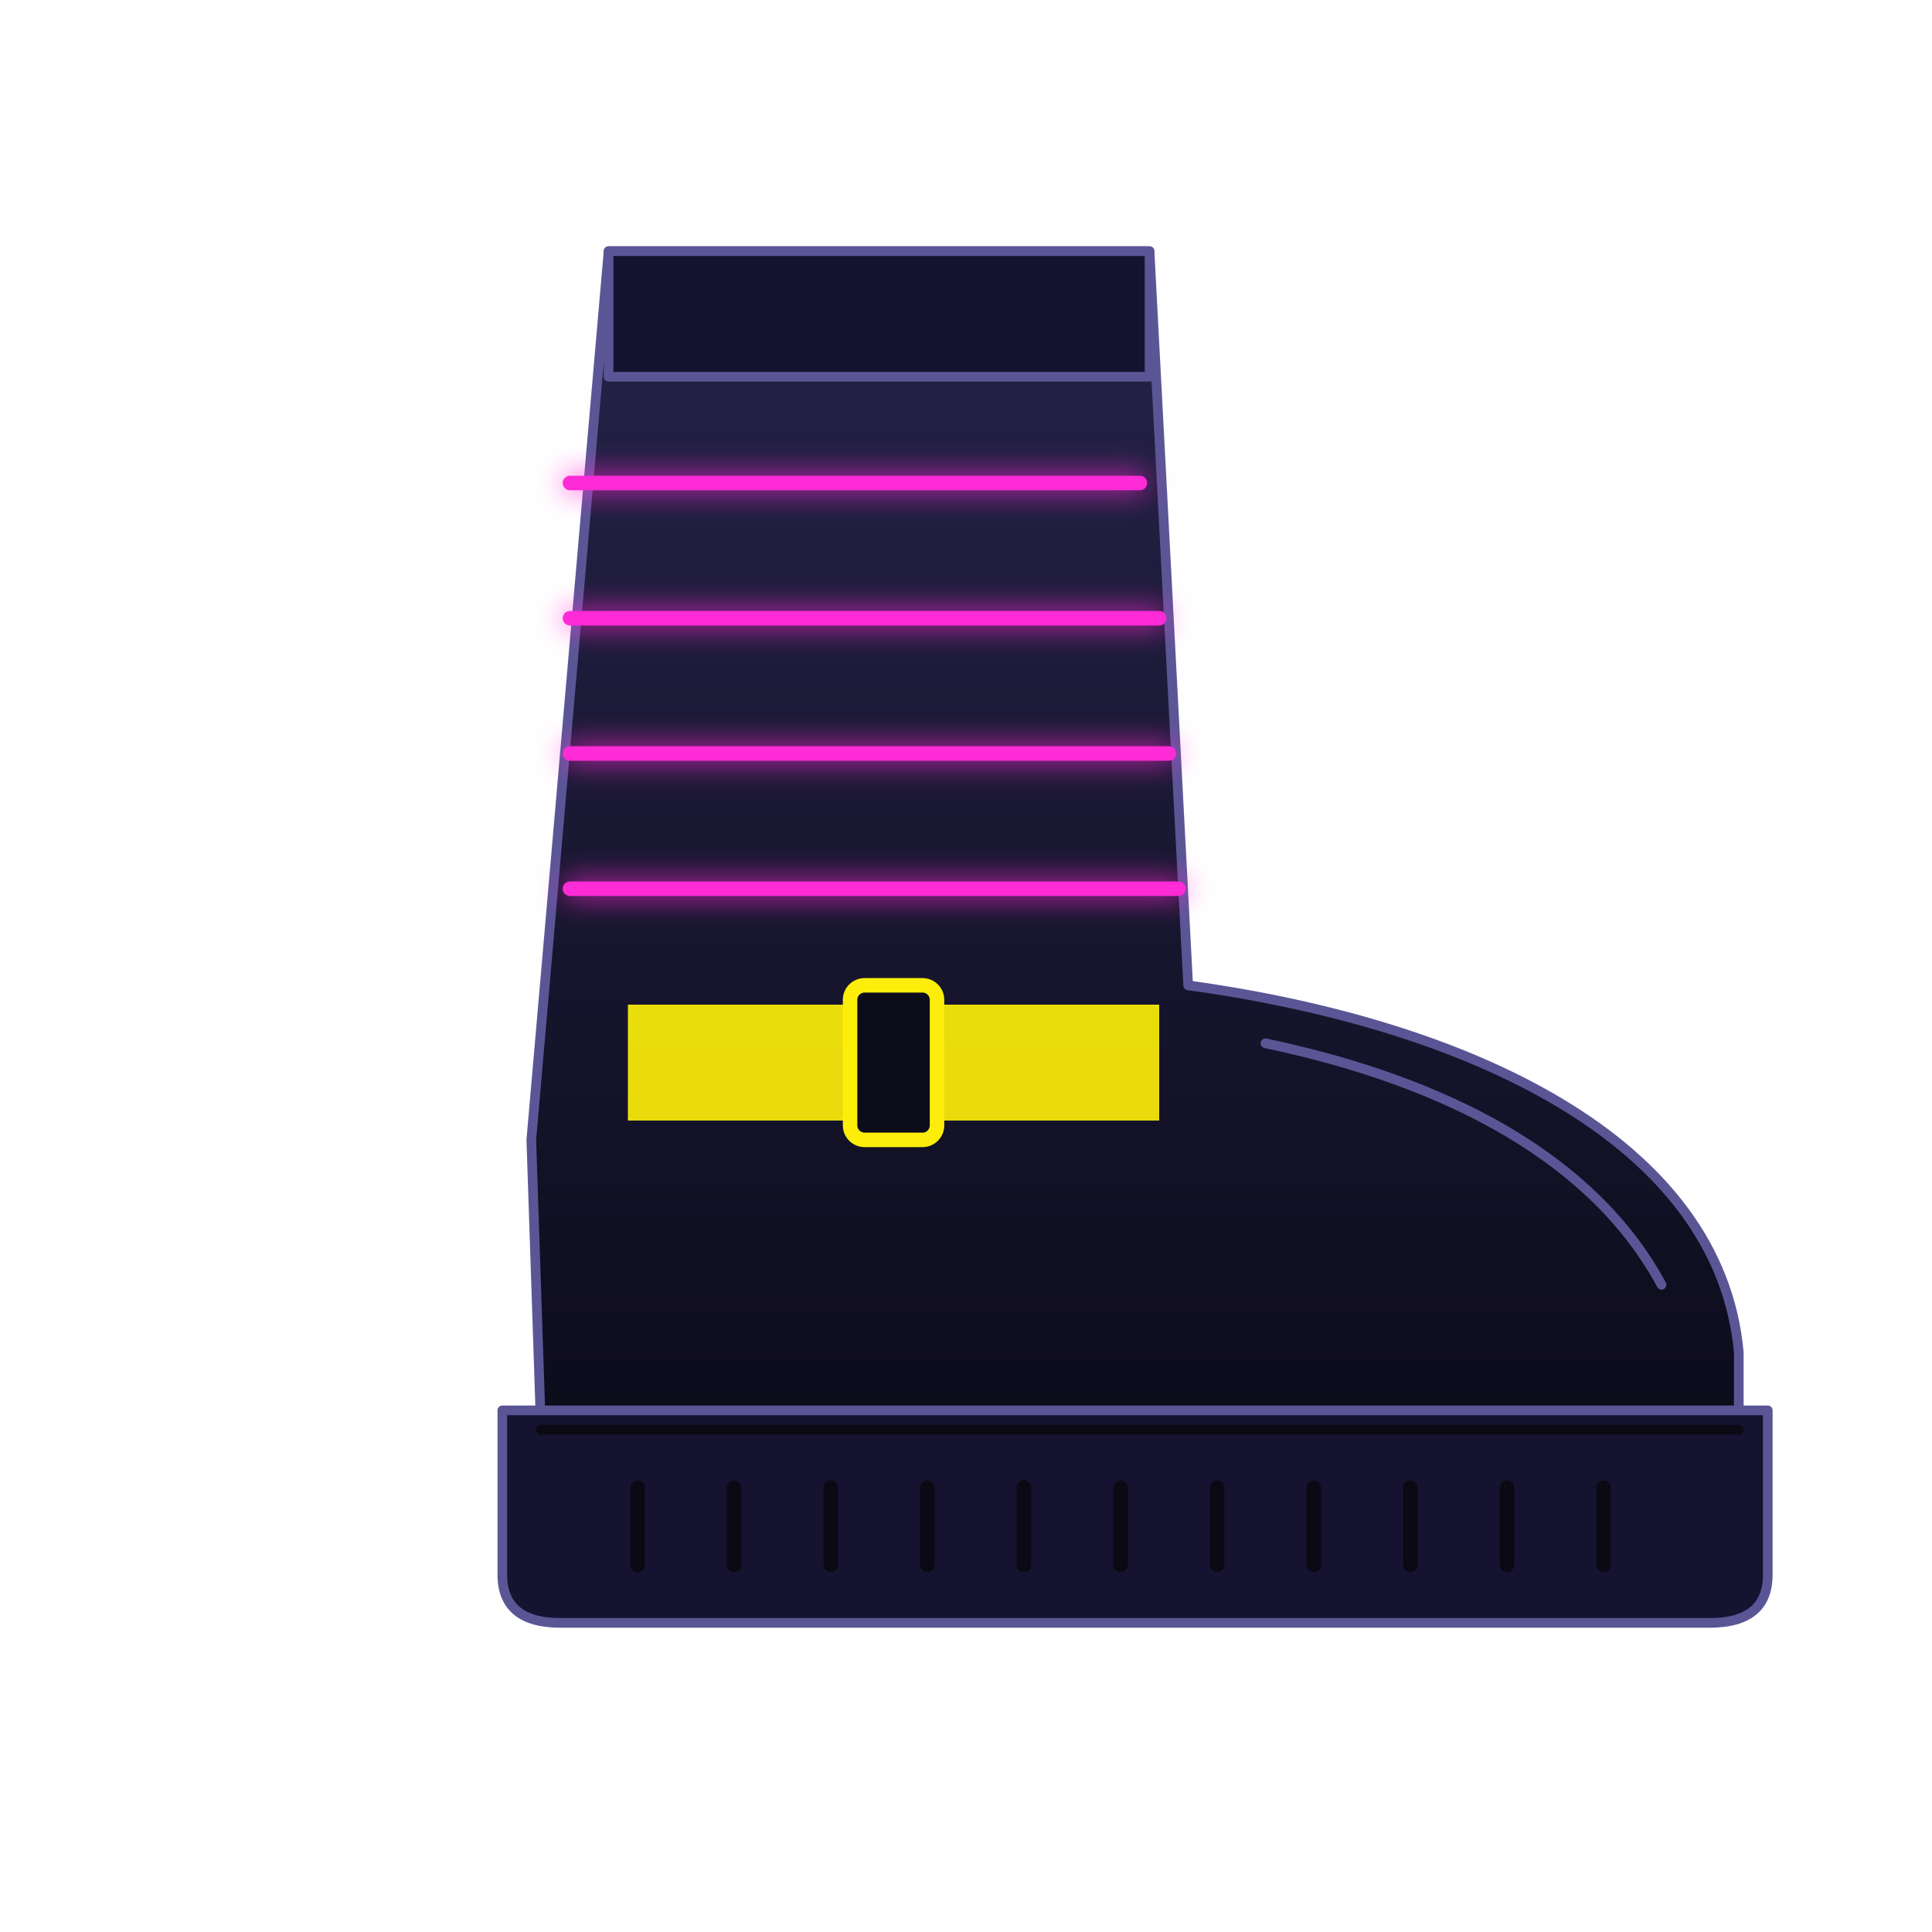
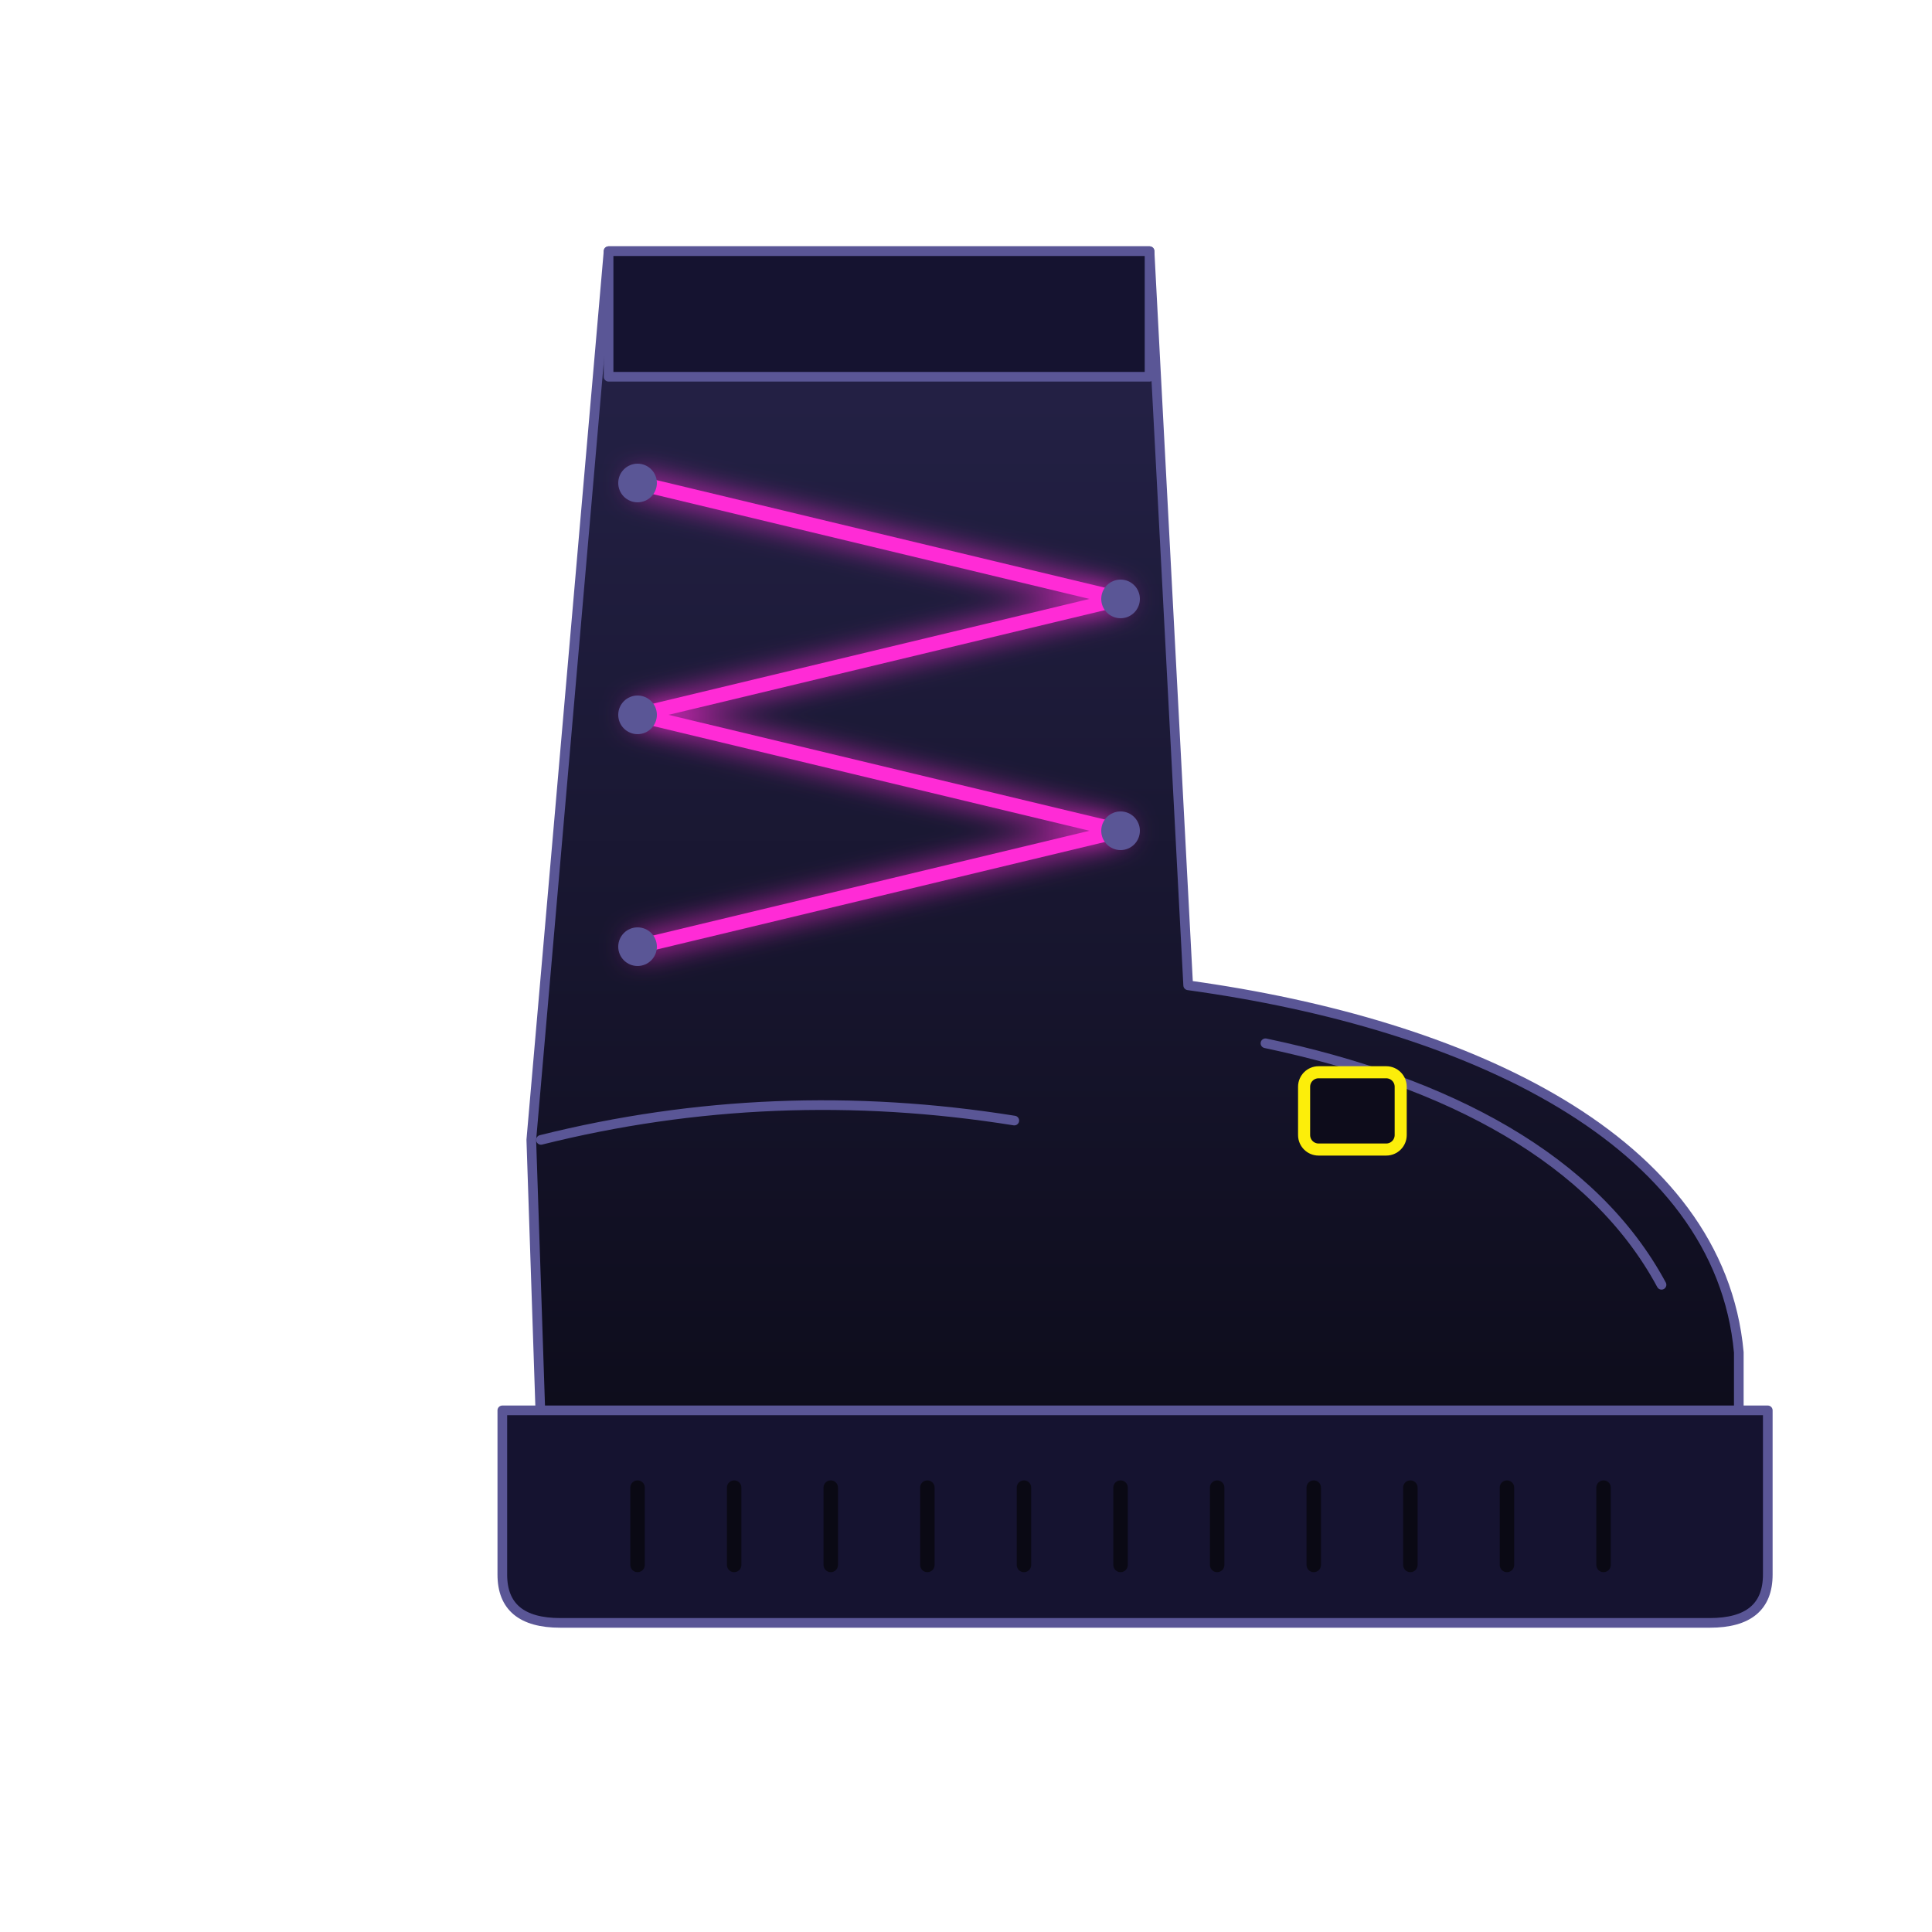
<svg xmlns="http://www.w3.org/2000/svg" viewBox="0 0 400 400" width="400" height="400">
  <defs>
    <linearGradient id="t" x1="0" y1="0" x2="0" y2="1">
      <stop offset="0" stop-color="#26234a" />
      <stop offset="1" stop-color="#0d0c1b" />
    </linearGradient>
    <filter id="n" x="-50%" y="-50%" width="200%" height="200%" color-interpolation-filters="sRGB">
      <feGaussianBlur stdDeviation="3" result="b" />
      <feMerge>
        <feMergeNode in="b" />
        <feMergeNode in="SourceGraphic" />
      </feMerge>
    </filter>
  </defs>
  <g stroke-linejoin="round" stroke-linecap="round" fill="none">
    <path d="M126 52H238L246 204C304 212 356 236 360 280V296H112L110 236Z" fill="url(#t)" stroke="#5a5696" stroke-width="2" />
    <path d="M104 292H366V326Q366 336 354 336H116Q104 336 104 326Z" fill="#151330" stroke="#5a5696" stroke-width="2" />
    <path d="M120 346H350" stroke="#00f0ff" stroke-width="4" filter="url(#n)" />
-     <path d="M118 100H236M118 128H240M118 156H242M118 184H244" stroke="#ff2bd6" stroke-width="3" filter="url(#n)" />
+     <path d="M132 308V324M152 308V324M172 308V324M192 308V324M212 308V324M232 308V324M252 308V324M272 308V324M292 308V324M312 308V324M332 308V324" stroke="#0a0914" stroke-width="3" />
    <path d="M126 52H238V78H126Z" fill="#151330" stroke="#5a5696" stroke-width="2" />
-     <path d="M130 208H240V232H130Z" fill="#fcee0a" fill-opacity=".92" stroke="none" />
-     <rect x="176" y="204" width="18" height="32" rx="3" fill="#0d0c1b" stroke="#fcee0a" stroke-width="3" />
+     <path d="M112 236Q160 224 210 232" stroke="#5a5696" stroke-width="2" />
+     <path d="M132 100L232 124L132 148L232 172L132 196" stroke="#ff2bd6" stroke-width="3" filter="url(#n)" />
+     <circle cx="132" cy="100" r="4" fill="#5a5696" stroke="none" />
+     <circle cx="232" cy="124" r="4" fill="#5a5696" stroke="none" />
+     <circle cx="132" cy="148" r="4" fill="#5a5696" stroke="none" />
+     <circle cx="232" cy="172" r="4" fill="#5a5696" stroke="none" />
+     <circle cx="132" cy="196" r="4" fill="#5a5696" stroke="none" />
    <path d="M262 216C300 224 330 240 344 266" stroke="#5a5696" stroke-width="2" />
-     <path d="M112 296H360" stroke="#0a0914" stroke-width="2" />
-     <path d="M132 308V324M152 308V324M172 308V324M192 308V324M212 308V324M232 308V324M252 308V324M272 308V324M292 308V324M312 308V324M332 308V324" stroke="#0a0914" stroke-width="3" />
+     <rect x="270" y="222" width="20" height="16" rx="3" fill="#0d0c1b" stroke="#fcee0a" stroke-width="2.5" />
  </g>
</svg>
